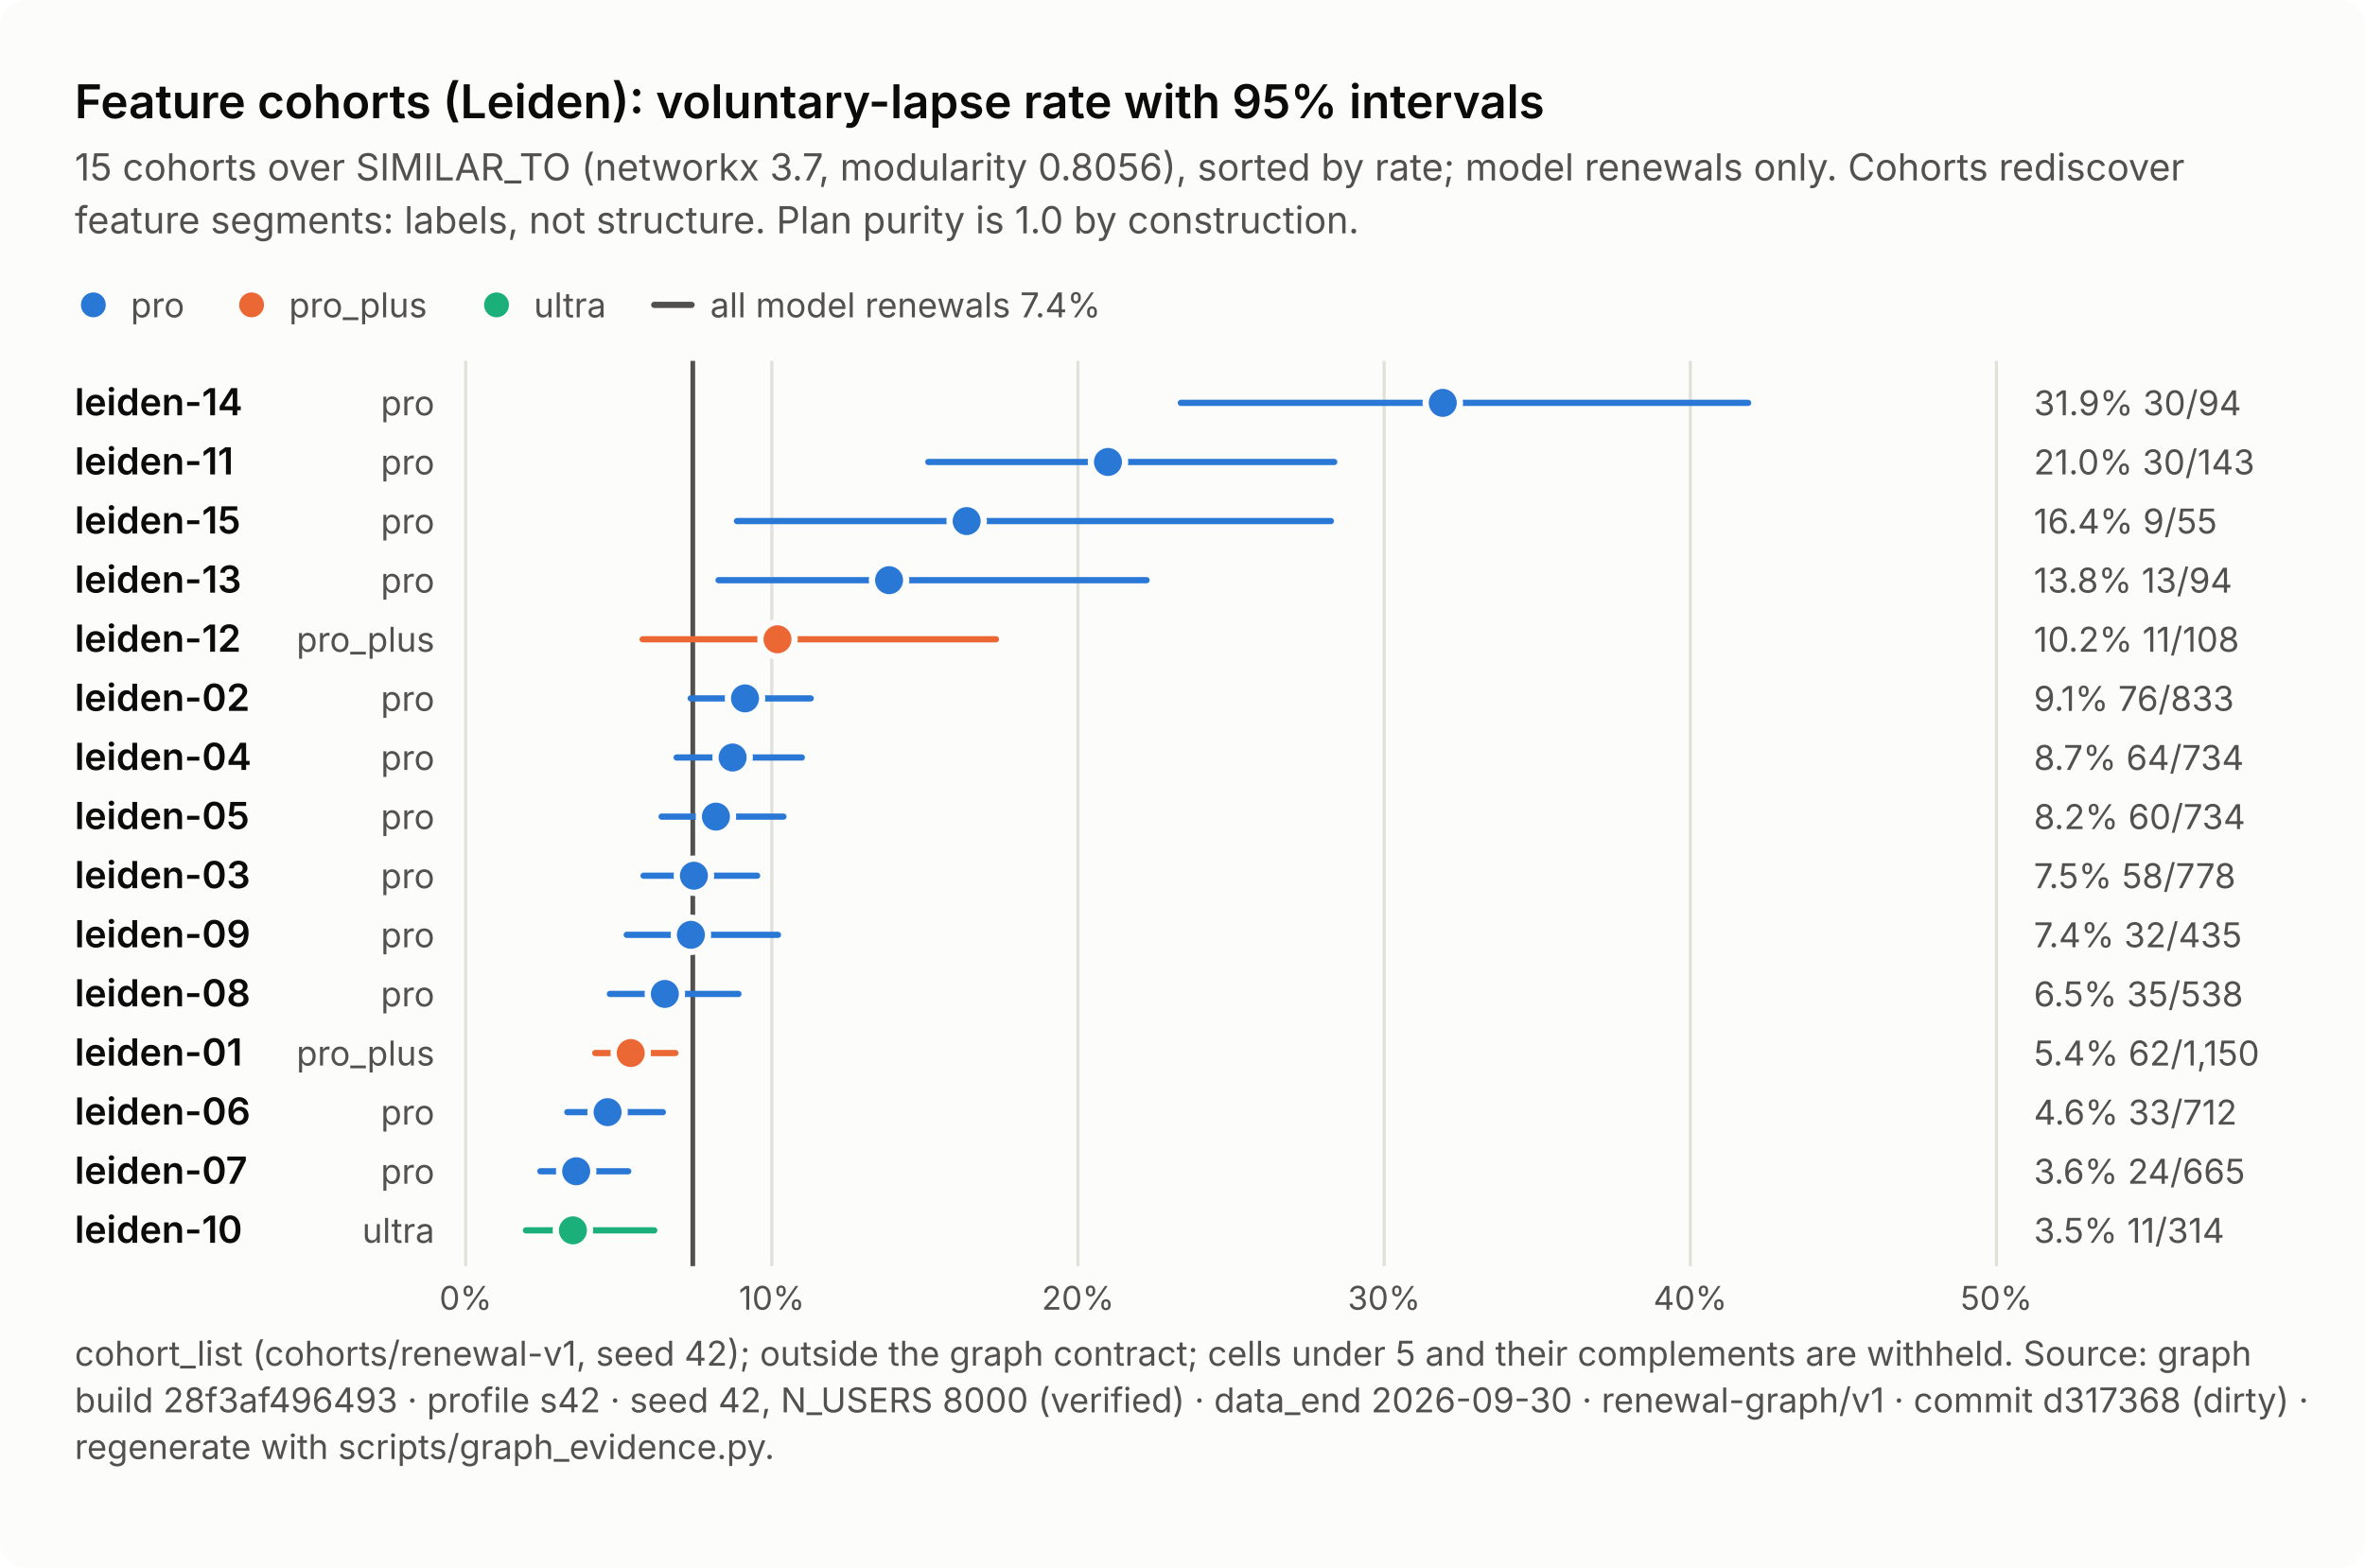
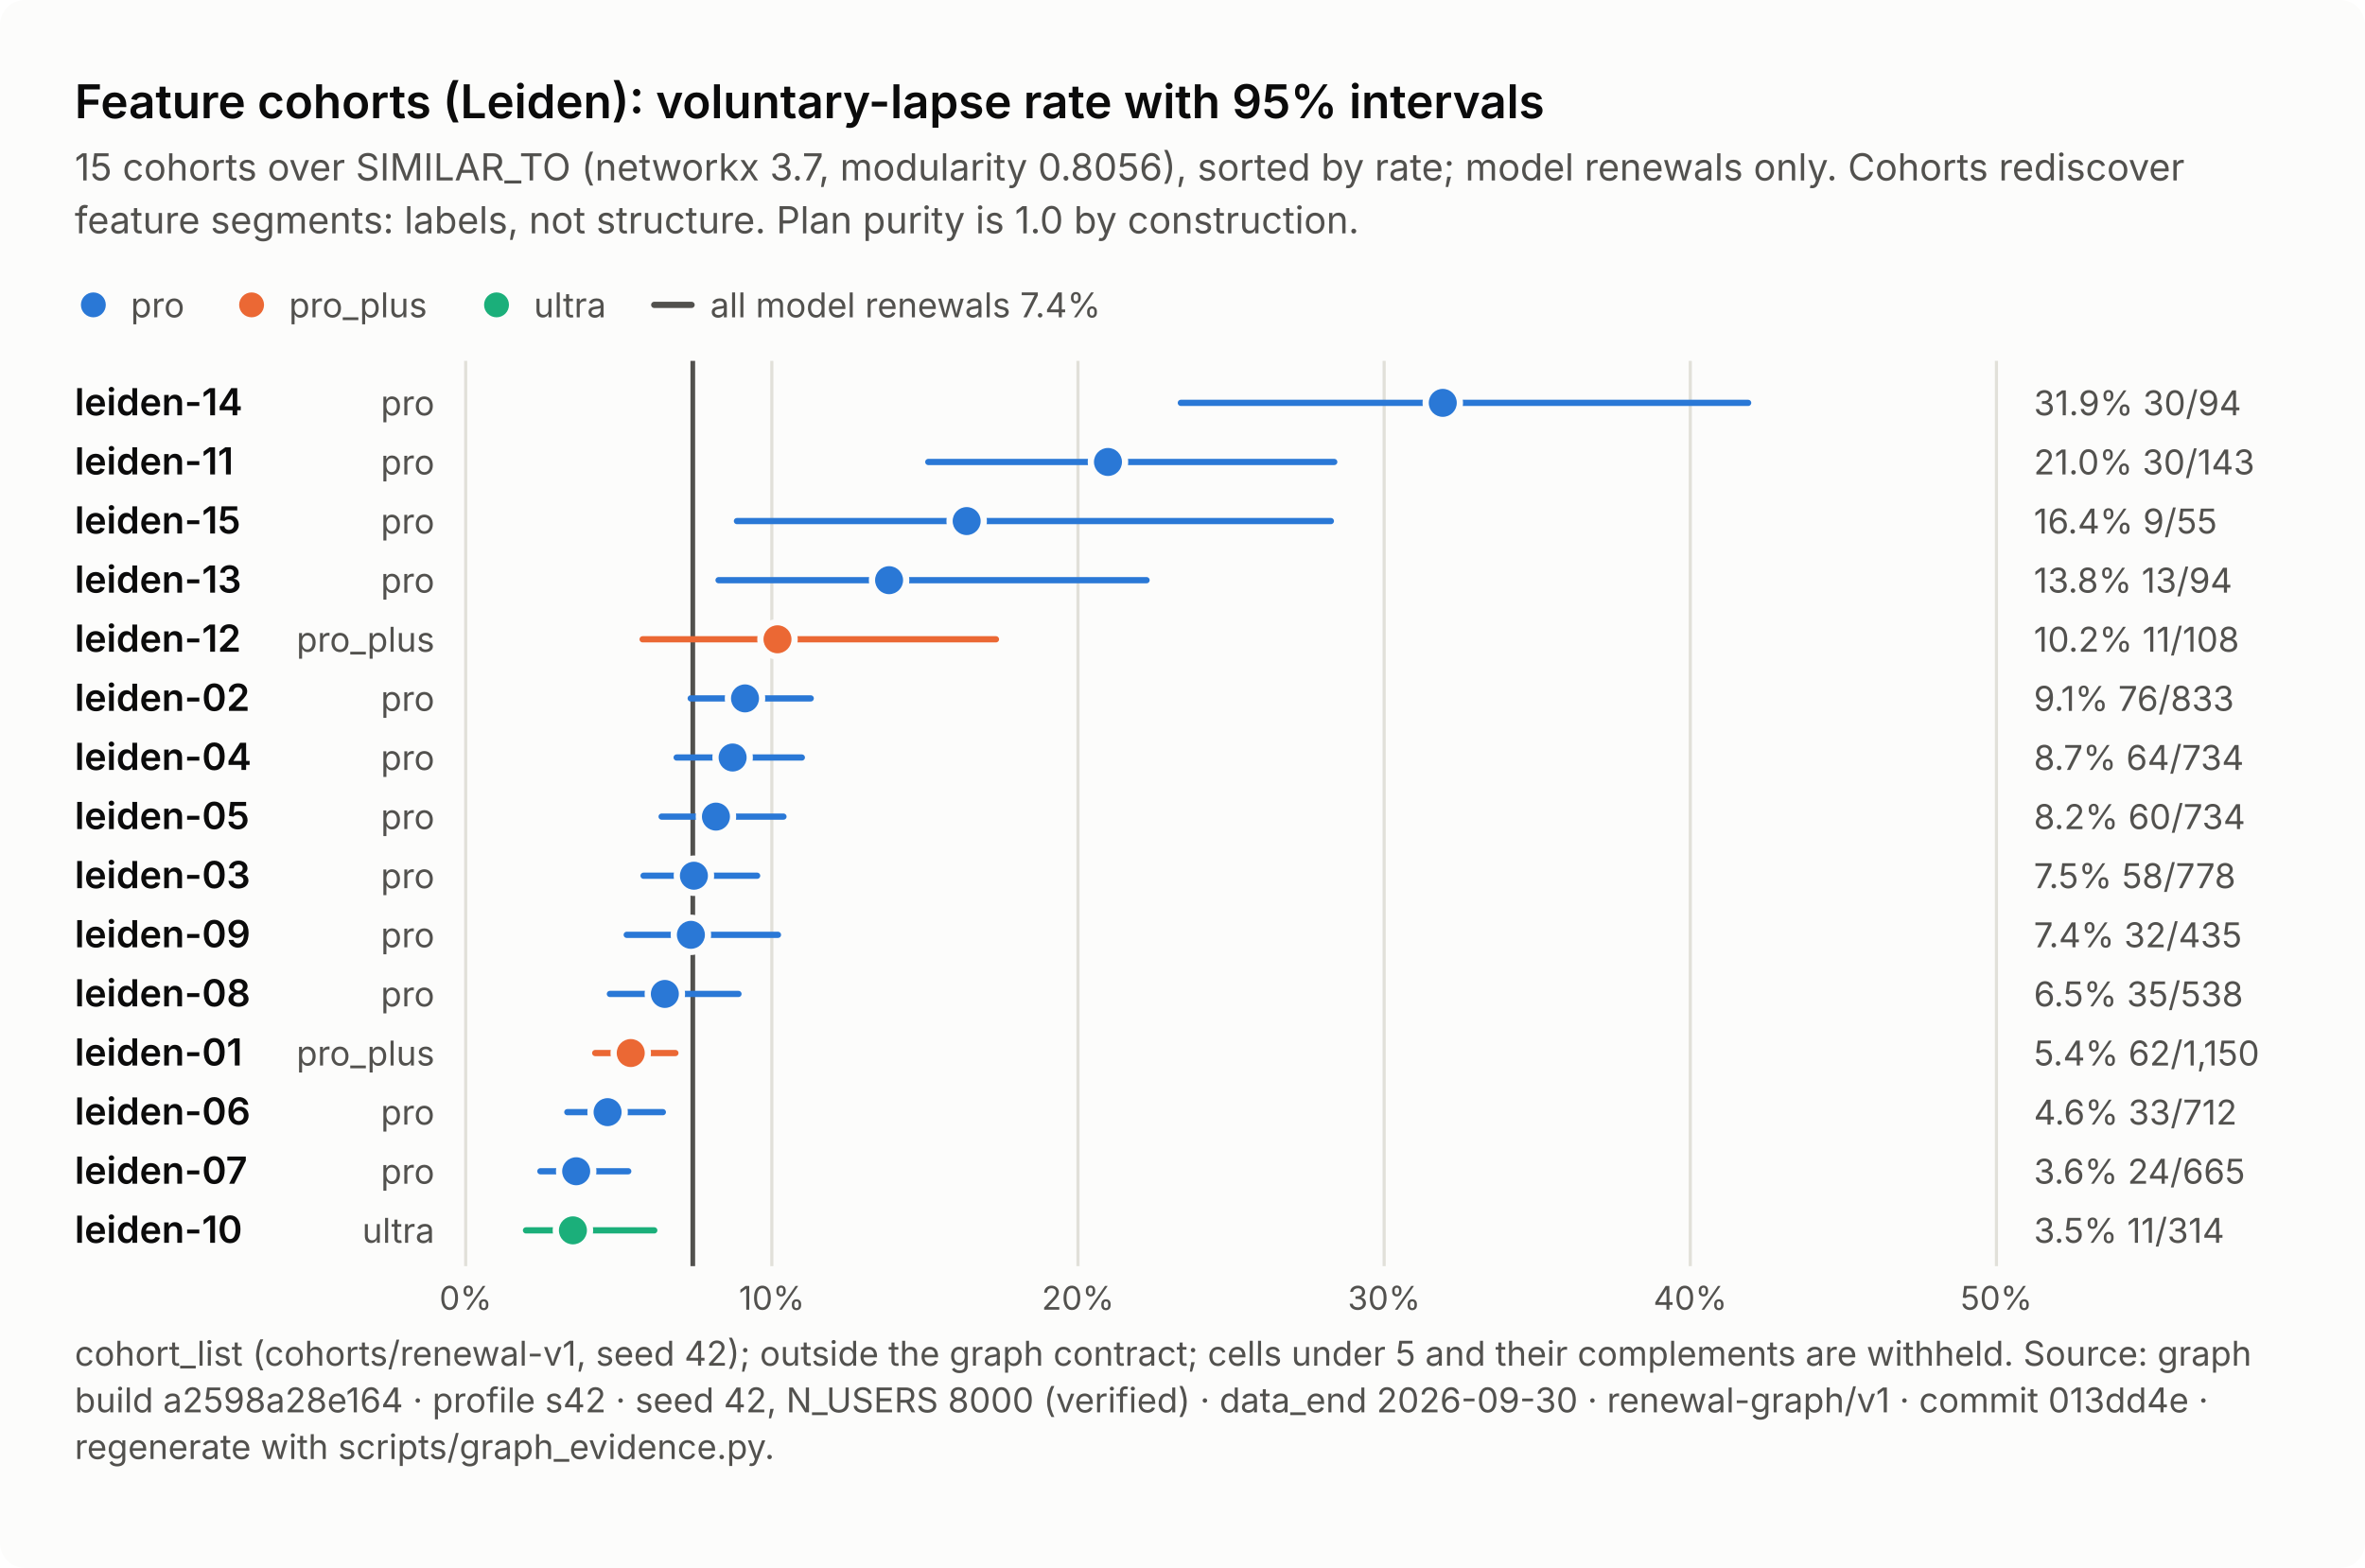
<svg xmlns="http://www.w3.org/2000/svg" width="760" height="504" viewBox="0 0 760 504" role="img" font-family="system-ui, -apple-system, 'Segoe UI', sans-serif">
  <rect width="760" height="504" rx="8" fill="#fcfcfb" />
  <text x="24" y="38" font-size="15" fill="#0b0b0b" font-weight="600">Feature cohorts (Leiden): voluntary-lapse rate with 95% intervals</text>
  <text x="24" y="58" font-size="12" fill="#52514e">15 cohorts over SIMILAR_TO (networkx 3.7, modularity 0.8056), sorted by rate; model renewals only. Cohorts rediscover</text>
  <text x="24" y="75" font-size="12" fill="#52514e">feature segments: labels, not structure. Plan purity is 1.0 by construction.</text>
  <circle cx="30" cy="98" r="6" fill="#fcfcfb" />
  <circle cx="30" cy="98" r="4" fill="#2a78d6" />
  <text x="42" y="102" font-size="11" fill="#52514e">pro</text>
  <circle cx="80.85" cy="98" r="6" fill="#fcfcfb" />
  <circle cx="80.85" cy="98" r="4" fill="#eb6834" />
  <text x="92.85" y="102" font-size="11" fill="#52514e">pro_plus</text>
  <circle cx="159.56" cy="98" r="6" fill="#fcfcfb" />
  <circle cx="159.56" cy="98" r="4" fill="#1baf7a" />
  <text x="171.56" y="102" font-size="11" fill="#52514e">ultra</text>
  <line x1="210.24" y1="98" x2="222.24" y2="98" stroke="#52514e" stroke-width="2" stroke-linecap="round" />
  <text x="228.24" y="102" font-size="11" fill="#52514e">all model renewals 7.4%</text>
  <line x1="149.65" y1="116" x2="149.65" y2="407" stroke="#e1e0d9" stroke-width="1" />
  <text x="149.65" y="421" font-size="10.5" fill="#52514e" text-anchor="middle" font-variant-numeric="tabular-nums">0%</text>
  <line x1="248.03" y1="116" x2="248.03" y2="407" stroke="#e1e0d9" stroke-width="1" />
  <text x="248.03" y="421" font-size="10.5" fill="#52514e" text-anchor="middle" font-variant-numeric="tabular-nums">10%</text>
  <line x1="346.41" y1="116" x2="346.41" y2="407" stroke="#e1e0d9" stroke-width="1" />
  <text x="346.41" y="421" font-size="10.5" fill="#52514e" text-anchor="middle" font-variant-numeric="tabular-nums">20%</text>
  <line x1="444.8" y1="116" x2="444.8" y2="407" stroke="#e1e0d9" stroke-width="1" />
  <text x="444.8" y="421" font-size="10.5" fill="#52514e" text-anchor="middle" font-variant-numeric="tabular-nums">30%</text>
  <line x1="543.18" y1="116" x2="543.18" y2="407" stroke="#e1e0d9" stroke-width="1" />
  <text x="543.18" y="421" font-size="10.5" fill="#52514e" text-anchor="middle" font-variant-numeric="tabular-nums">40%</text>
  <line x1="641.56" y1="116" x2="641.56" y2="407" stroke="#e1e0d9" stroke-width="1" />
  <text x="641.56" y="421" font-size="10.5" fill="#52514e" text-anchor="middle" font-variant-numeric="tabular-nums">50%</text>
  <line x1="222.63" y1="116" x2="222.63" y2="407" stroke="#52514e" stroke-width="1.5" />
  <text x="24" y="133.5" font-size="12" fill="#0b0b0b" font-weight="600">leiden-14</text>
  <text x="139.65" y="133.5" font-size="11" fill="#52514e" text-anchor="end">pro</text>
  <g>
    <line x1="379.47" y1="129.5" x2="561.77" y2="129.5" stroke="#2a78d6" stroke-width="2" stroke-linecap="round" />
    <circle cx="463.64" cy="129.5" r="6.5" fill="#fcfcfb" />
    <circle cx="463.64" cy="129.5" r="4.5" fill="#2a78d6" />
  </g>
  <text x="653.56" y="133.5" font-size="11" fill="#52514e" font-variant-numeric="tabular-nums">31.9%  30/94</text>
  <text x="24" y="152.5" font-size="12" fill="#0b0b0b" font-weight="600">leiden-11</text>
  <text x="139.65" y="152.5" font-size="11" fill="#52514e" text-anchor="end">pro</text>
  <g>
    <line x1="298.31" y1="148.5" x2="428.76" y2="148.5" stroke="#2a78d6" stroke-width="2" stroke-linecap="round" />
    <circle cx="356.05" cy="148.5" r="6.5" fill="#fcfcfb" />
    <circle cx="356.05" cy="148.5" r="4.5" fill="#2a78d6" />
  </g>
  <text x="653.56" y="152.5" font-size="11" fill="#52514e" font-variant-numeric="tabular-nums">21.0%  30/143</text>
  <text x="24" y="171.5" font-size="12" fill="#0b0b0b" font-weight="600">leiden-15</text>
  <text x="139.65" y="171.5" font-size="11" fill="#52514e" text-anchor="end">pro</text>
  <g>
    <line x1="236.82" y1="167.5" x2="427.68" y2="167.5" stroke="#2a78d6" stroke-width="2" stroke-linecap="round" />
    <circle cx="310.64" cy="167.5" r="6.5" fill="#fcfcfb" />
    <circle cx="310.64" cy="167.5" r="4.5" fill="#2a78d6" />
  </g>
  <text x="653.56" y="171.5" font-size="11" fill="#52514e" font-variant-numeric="tabular-nums">16.4%  9/55</text>
  <text x="24" y="190.5" font-size="12" fill="#0b0b0b" font-weight="600">leiden-13</text>
  <text x="139.65" y="190.5" font-size="11" fill="#52514e" text-anchor="end">pro</text>
  <g>
    <line x1="230.91" y1="186.5" x2="368.45" y2="186.5" stroke="#2a78d6" stroke-width="2" stroke-linecap="round" />
    <circle cx="285.71" cy="186.5" r="6.5" fill="#fcfcfb" />
    <circle cx="285.71" cy="186.5" r="4.5" fill="#2a78d6" />
  </g>
  <text x="653.56" y="190.5" font-size="11" fill="#52514e" font-variant-numeric="tabular-nums">13.8%  13/94</text>
  <text x="24" y="209.5" font-size="12" fill="#0b0b0b" font-weight="600">leiden-12</text>
  <text x="139.65" y="209.5" font-size="11" fill="#52514e" text-anchor="end">pro_plus</text>
  <g>
    <line x1="206.51" y1="205.5" x2="320.05" y2="205.5" stroke="#eb6834" stroke-width="2" stroke-linecap="round" />
    <circle cx="249.85" cy="205.5" r="6.5" fill="#fcfcfb" />
    <circle cx="249.85" cy="205.5" r="4.5" fill="#eb6834" />
  </g>
  <text x="653.56" y="209.5" font-size="11" fill="#52514e" font-variant-numeric="tabular-nums">10.2%  11/108</text>
  <text x="24" y="228.5" font-size="12" fill="#0b0b0b" font-weight="600">leiden-02</text>
  <text x="139.65" y="228.5" font-size="11" fill="#52514e" text-anchor="end">pro</text>
  <g>
    <line x1="221.96" y1="224.5" x2="260.53" y2="224.5" stroke="#2a78d6" stroke-width="2" stroke-linecap="round" />
    <circle cx="239.41" cy="224.5" r="6.5" fill="#fcfcfb" />
    <circle cx="239.41" cy="224.5" r="4.5" fill="#2a78d6" />
  </g>
  <text x="653.56" y="228.5" font-size="11" fill="#52514e" font-variant-numeric="tabular-nums">9.1%  76/833</text>
  <text x="24" y="247.5" font-size="12" fill="#0b0b0b" font-weight="600">leiden-04</text>
  <text x="139.65" y="247.5" font-size="11" fill="#52514e" text-anchor="end">pro</text>
  <g>
    <line x1="217.44" y1="243.5" x2="257.67" y2="243.5" stroke="#2a78d6" stroke-width="2" stroke-linecap="round" />
    <circle cx="235.43" cy="243.5" r="6.5" fill="#fcfcfb" />
    <circle cx="235.43" cy="243.5" r="4.5" fill="#2a78d6" />
  </g>
  <text x="653.56" y="247.5" font-size="11" fill="#52514e" font-variant-numeric="tabular-nums">8.7%  64/734</text>
  <text x="24" y="266.5" font-size="12" fill="#0b0b0b" font-weight="600">leiden-05</text>
  <text x="139.65" y="266.5" font-size="11" fill="#52514e" text-anchor="end">pro</text>
  <g>
    <line x1="212.61" y1="262.5" x2="251.77" y2="262.5" stroke="#2a78d6" stroke-width="2" stroke-linecap="round" />
    <circle cx="230.07" cy="262.5" r="6.5" fill="#fcfcfb" />
    <circle cx="230.07" cy="262.5" r="4.5" fill="#2a78d6" />
  </g>
  <text x="653.56" y="266.5" font-size="11" fill="#52514e" font-variant-numeric="tabular-nums">8.2%  60/734</text>
  <text x="24" y="285.5" font-size="12" fill="#0b0b0b" font-weight="600">leiden-03</text>
  <text x="139.65" y="285.5" font-size="11" fill="#52514e" text-anchor="end">pro</text>
  <g>
    <line x1="206.81" y1="281.5" x2="243.31" y2="281.5" stroke="#2a78d6" stroke-width="2" stroke-linecap="round" />
    <circle cx="222.99" cy="281.5" r="6.5" fill="#fcfcfb" />
    <circle cx="222.99" cy="281.5" r="4.5" fill="#2a78d6" />
  </g>
  <text x="653.56" y="285.5" font-size="11" fill="#52514e" font-variant-numeric="tabular-nums">7.5%  58/778</text>
  <text x="24" y="304.5" font-size="12" fill="#0b0b0b" font-weight="600">leiden-09</text>
  <text x="139.65" y="304.5" font-size="11" fill="#52514e" text-anchor="end">pro</text>
  <g>
    <line x1="201.4" y1="300.5" x2="250" y2="300.5" stroke="#2a78d6" stroke-width="2" stroke-linecap="round" />
    <circle cx="222.02" cy="300.5" r="6.5" fill="#fcfcfb" />
    <circle cx="222.02" cy="300.5" r="4.5" fill="#2a78d6" />
  </g>
  <text x="653.56" y="304.5" font-size="11" fill="#52514e" font-variant-numeric="tabular-nums">7.4%  32/435</text>
  <text x="24" y="323.5" font-size="12" fill="#0b0b0b" font-weight="600">leiden-08</text>
  <text x="139.65" y="323.5" font-size="11" fill="#52514e" text-anchor="end">pro</text>
  <g>
    <line x1="195.99" y1="319.5" x2="237.31" y2="319.5" stroke="#2a78d6" stroke-width="2" stroke-linecap="round" />
    <circle cx="213.65" cy="319.5" r="6.5" fill="#fcfcfb" />
    <circle cx="213.65" cy="319.5" r="4.5" fill="#2a78d6" />
  </g>
  <text x="653.56" y="323.5" font-size="11" fill="#52514e" font-variant-numeric="tabular-nums">6.5%  35/538</text>
  <text x="24" y="342.5" font-size="12" fill="#0b0b0b" font-weight="600">leiden-01</text>
  <text x="139.65" y="342.5" font-size="11" fill="#52514e" text-anchor="end">pro_plus</text>
  <g>
    <line x1="191.27" y1="338.5" x2="217.04" y2="338.5" stroke="#eb6834" stroke-width="2" stroke-linecap="round" />
    <circle cx="202.69" cy="338.5" r="6.5" fill="#fcfcfb" />
    <circle cx="202.69" cy="338.5" r="4.5" fill="#eb6834" />
  </g>
  <text x="653.56" y="342.5" font-size="11" fill="#52514e" font-variant-numeric="tabular-nums">5.4%  62/1,150</text>
  <text x="24" y="361.5" font-size="12" fill="#0b0b0b" font-weight="600">leiden-06</text>
  <text x="139.65" y="361.5" font-size="11" fill="#52514e" text-anchor="end">pro</text>
  <g>
    <line x1="182.31" y1="357.5" x2="213.01" y2="357.5" stroke="#2a78d6" stroke-width="2" stroke-linecap="round" />
    <circle cx="195.25" cy="357.5" r="6.5" fill="#fcfcfb" />
    <circle cx="195.25" cy="357.5" r="4.5" fill="#2a78d6" />
  </g>
  <text x="653.56" y="361.5" font-size="11" fill="#52514e" font-variant-numeric="tabular-nums">4.6%  33/712</text>
  <text x="24" y="380.5" font-size="12" fill="#0b0b0b" font-weight="600">leiden-07</text>
  <text x="139.65" y="380.5" font-size="11" fill="#52514e" text-anchor="end">pro</text>
  <g>
    <line x1="173.65" y1="376.5" x2="201.89" y2="376.5" stroke="#2a78d6" stroke-width="2" stroke-linecap="round" />
    <circle cx="185.16" cy="376.5" r="6.5" fill="#fcfcfb" />
    <circle cx="185.16" cy="376.5" r="4.5" fill="#2a78d6" />
  </g>
  <text x="653.56" y="380.5" font-size="11" fill="#52514e" font-variant-numeric="tabular-nums">3.6%  24/665</text>
  <text x="24" y="399.5" font-size="12" fill="#0b0b0b" font-weight="600">leiden-10</text>
  <text x="139.65" y="399.5" font-size="11" fill="#52514e" text-anchor="end">ultra</text>
  <g>
    <line x1="169.03" y1="395.5" x2="210.25" y2="395.5" stroke="#1baf7a" stroke-width="2" stroke-linecap="round" />
    <circle cx="184.11" cy="395.5" r="6.5" fill="#fcfcfb" />
    <circle cx="184.11" cy="395.5" r="4.5" fill="#1baf7a" />
  </g>
  <text x="653.56" y="399.5" font-size="11" fill="#52514e" font-variant-numeric="tabular-nums">3.5%  11/314</text>
  <text x="24" y="439" font-size="11" fill="#52514e">cohort_list (cohorts/renewal-v1, seed 42); outside the graph contract; cells under 5 and their complements are withheld. Source: graph</text>
-   <text x="24" y="454" font-size="11" fill="#52514e">build 28f3af496493 · profile s42 · seed 42, N_USERS 8000 (verified) · data_end 2026-09-30 · renewal-graph/v1 · commit d317368 (dirty) ·</text>
+   <text x="24" y="454" font-size="11" fill="#52514e">build a2598a28e164 · profile s42 · seed 42, N_USERS 8000 (verified) · data_end 2026-09-30 · renewal-graph/v1 · commit 013dd4e ·</text>
  <text x="24" y="469" font-size="11" fill="#52514e">regenerate with scripts/graph_evidence.py.</text>
</svg>
